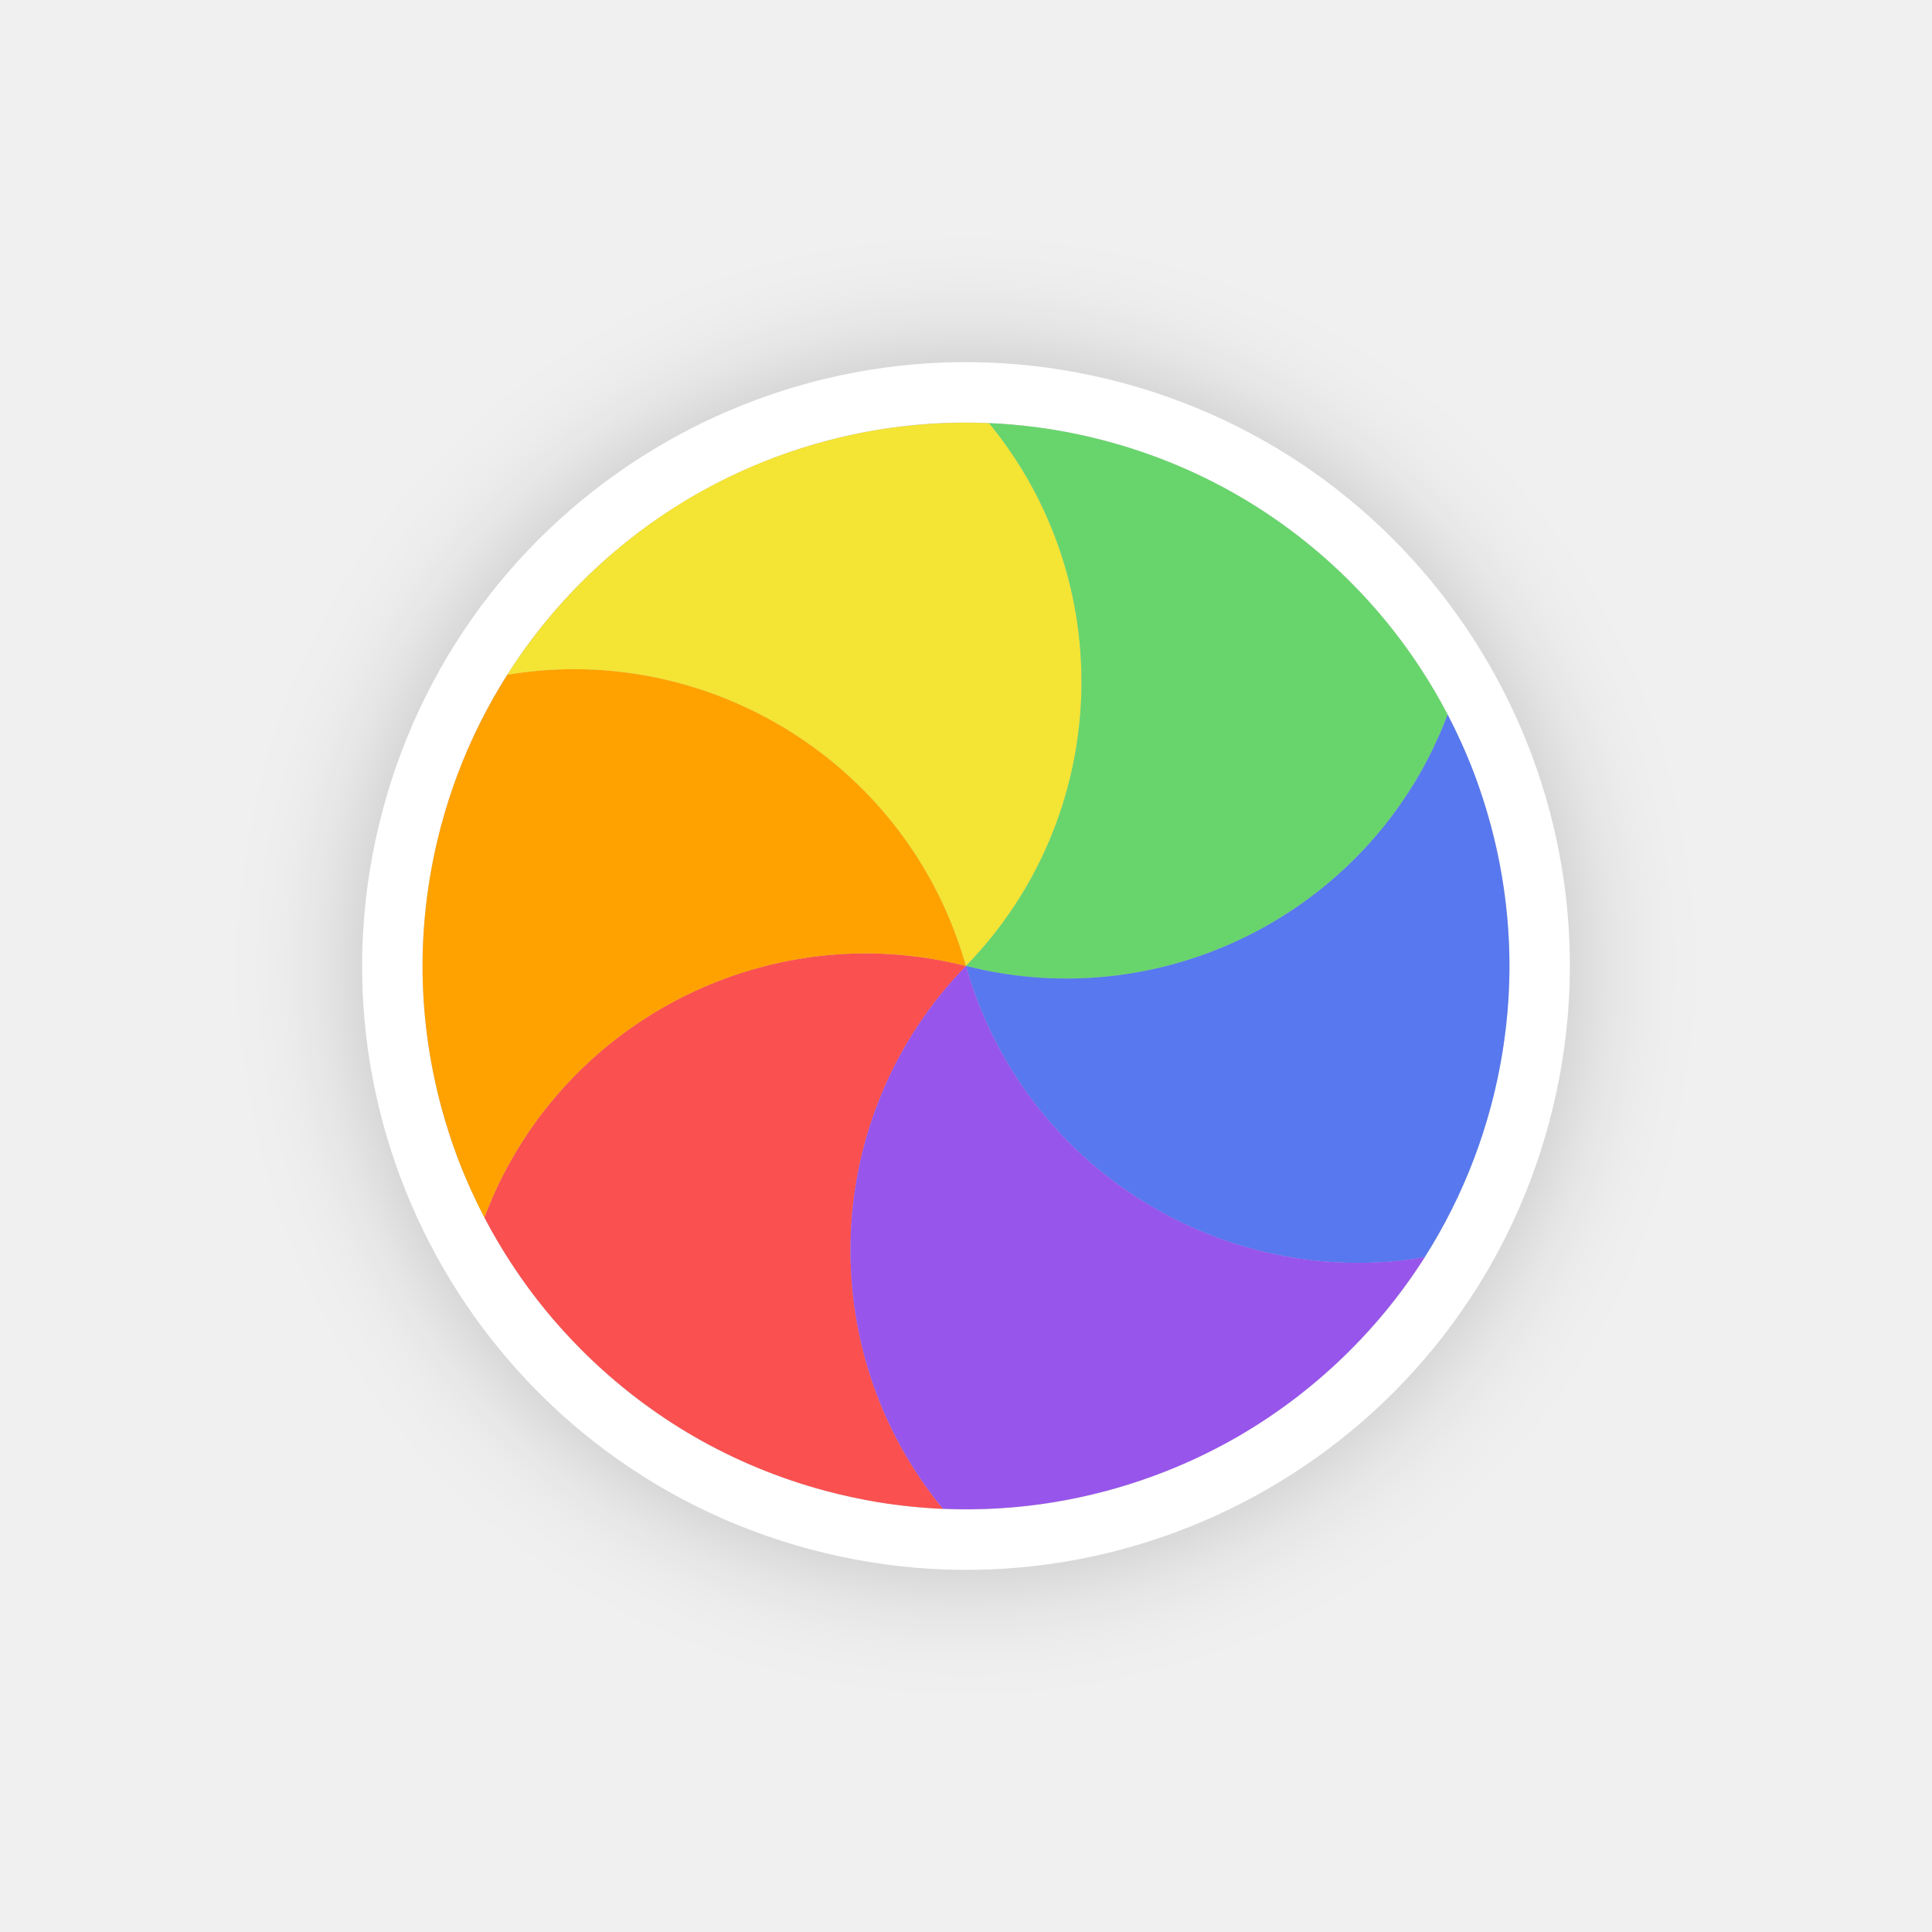
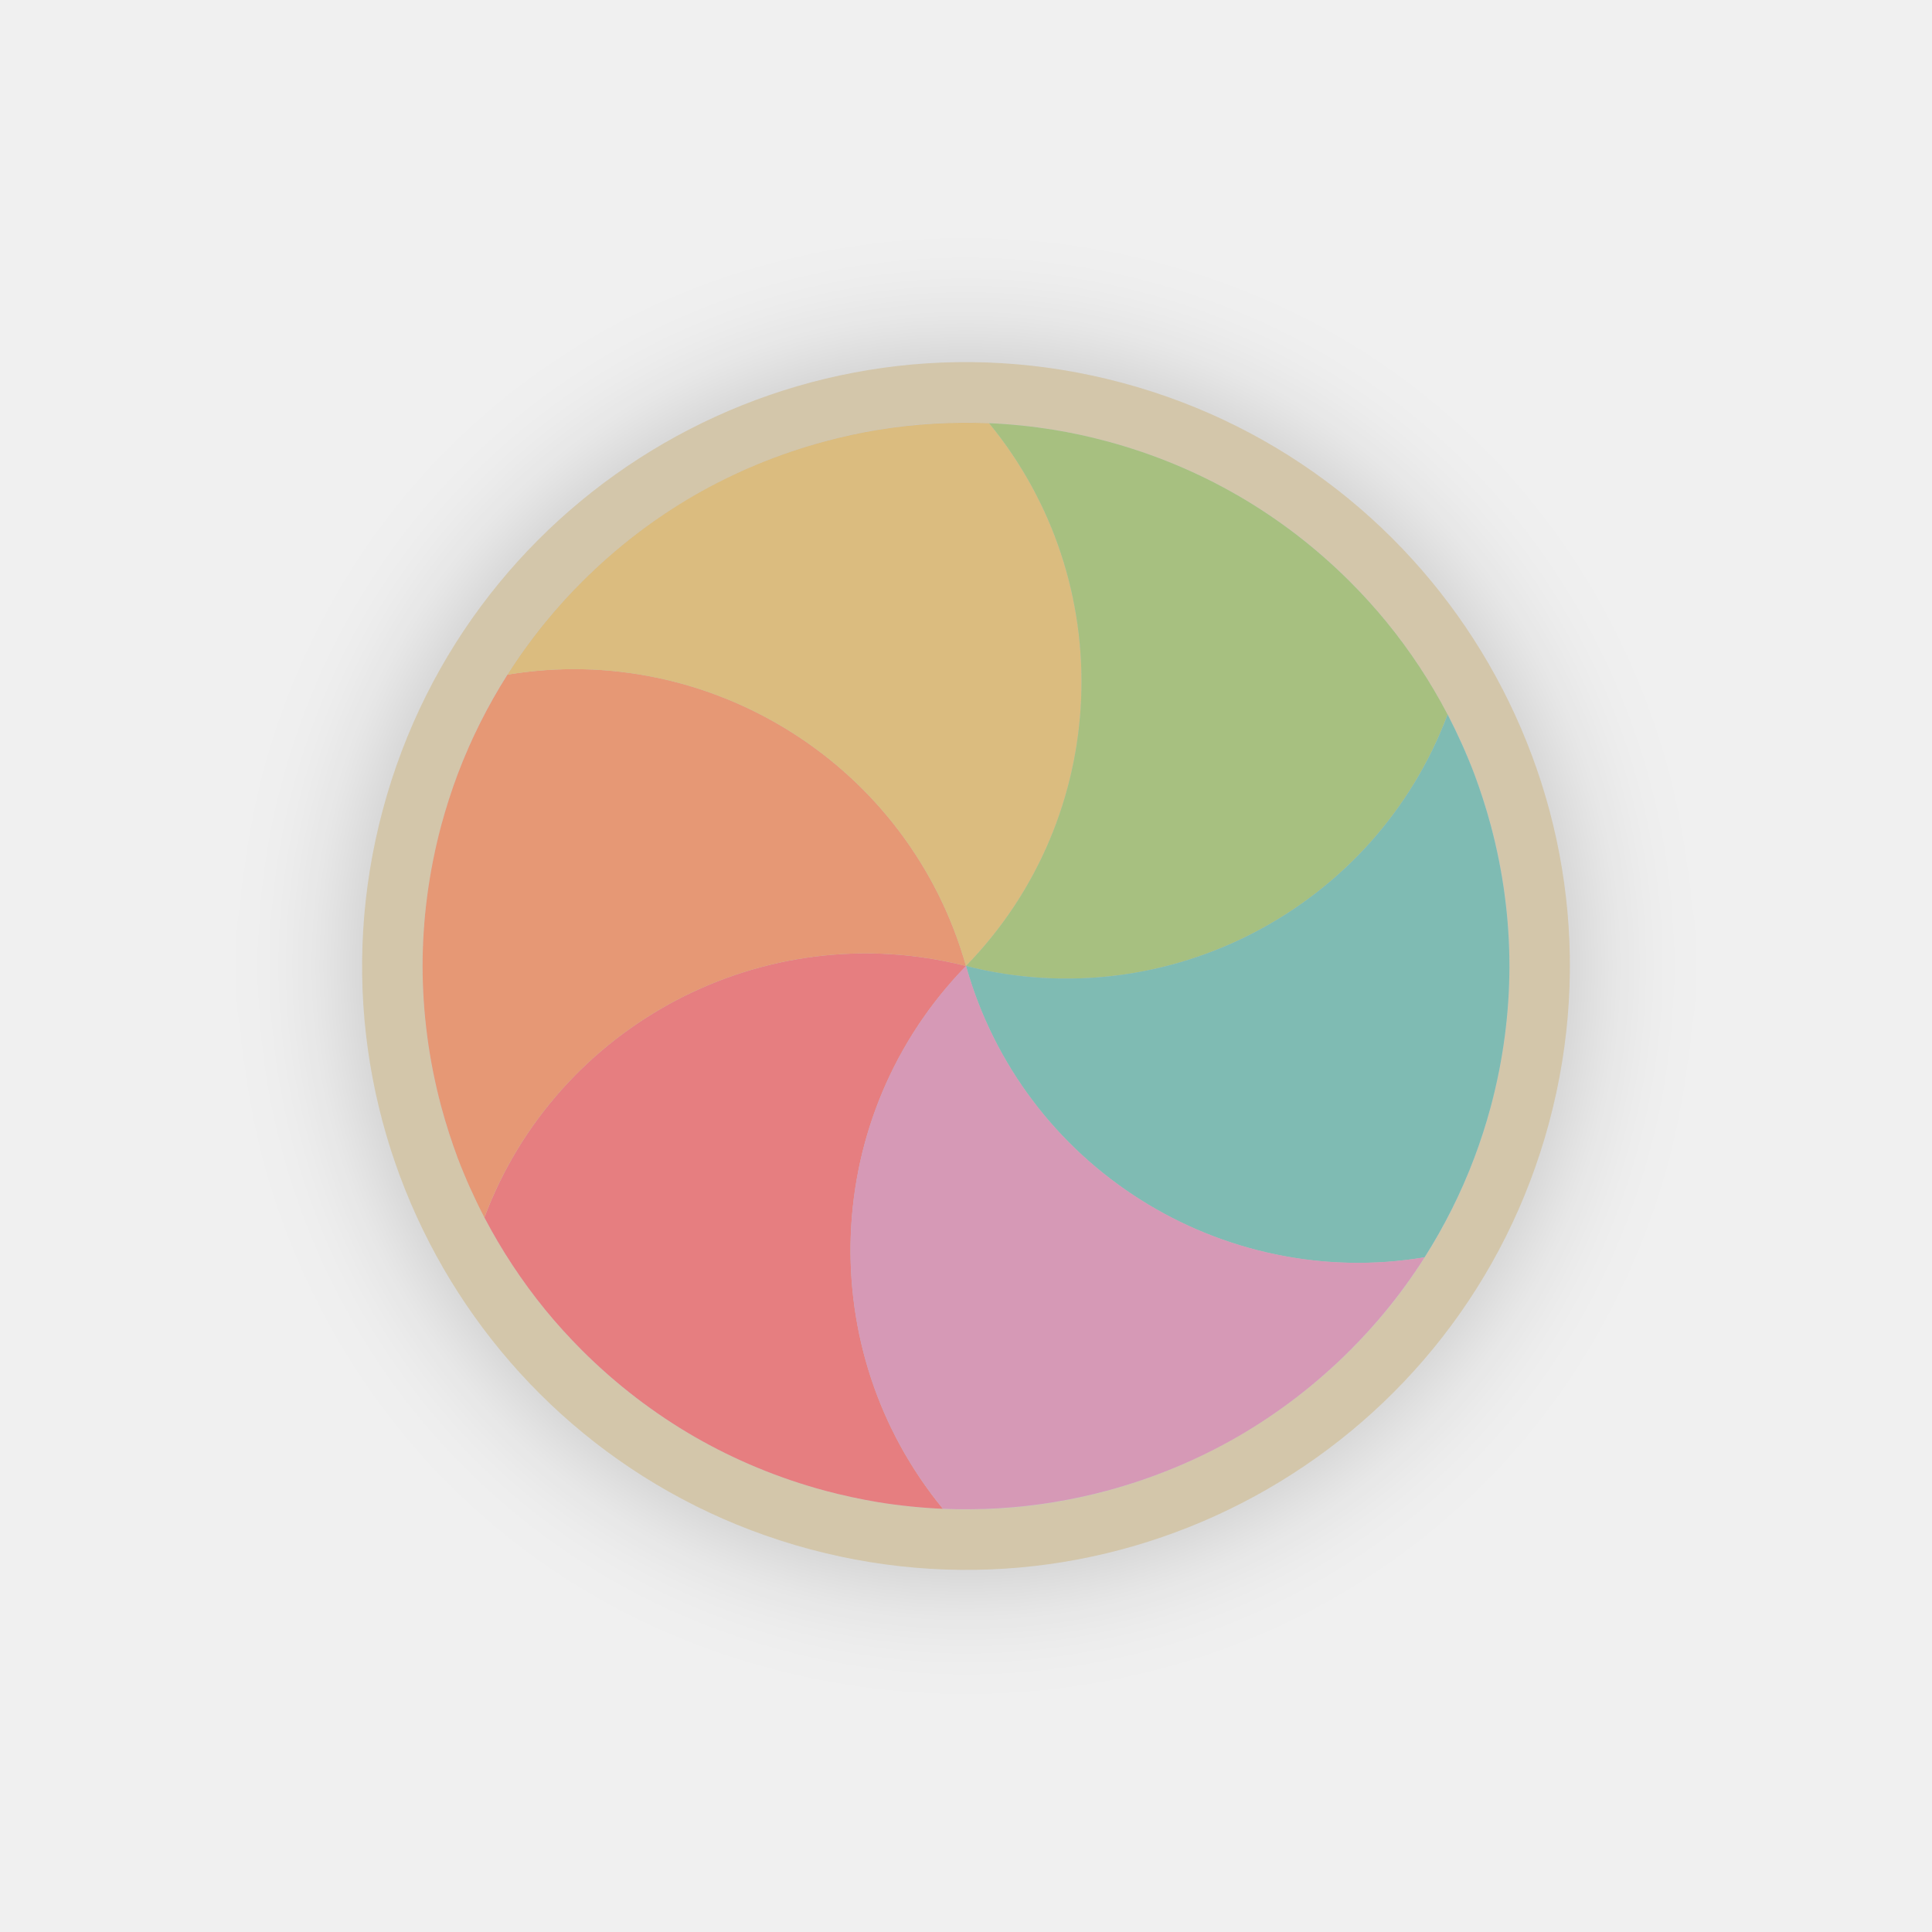
<svg xmlns="http://www.w3.org/2000/svg" width="32" height="32" viewBox="0 0 32 32" fill="none">
  <g filter="url(#filter0_d_182_7433)">
-     <circle cx="16" cy="16" r="9.5" transform="rotate(-165 16 16)" stroke="white" stroke-linejoin="round" />
-     <path d="M15.619 24.991C15.262 24.975 14.905 24.939 14.551 24.882C14.258 24.833 13.964 24.77 13.671 24.692C12.893 24.483 12.166 24.179 11.5 23.795C10.834 23.41 10.207 22.932 9.637 22.363C9.423 22.148 9.221 21.926 9.033 21.696C8.645 21.221 8.307 20.707 8.023 20.165C9.218 16.977 12.643 15.147 16.001 16C13.584 18.481 13.457 22.362 15.619 24.991Z" fill="#FB5050" />
-     <path d="M8.023 20.165C7.858 19.848 7.711 19.521 7.583 19.186C7.479 18.908 7.387 18.622 7.308 18.329C7.1 17.551 7 16.769 6.999 16C7 15.231 7.1 14.449 7.308 13.671C7.387 13.378 7.479 13.092 7.584 12.814C7.801 12.241 8.077 11.691 8.405 11.174C11.763 10.616 15.06 12.666 16 16C12.643 15.148 9.219 16.978 8.023 20.165Z" fill="#FFA200" />
-     <path d="M8.404 11.175C8.596 10.872 8.806 10.582 9.033 10.304C9.221 10.074 9.422 9.851 9.637 9.637C10.207 9.067 10.834 8.59 11.499 8.205C12.166 7.821 12.893 7.516 13.671 7.308C13.964 7.229 14.257 7.166 14.55 7.118C15.156 7.02 15.77 6.984 16.382 7.009C18.544 9.638 18.417 13.519 15.999 16C15.059 12.667 11.762 10.616 8.404 11.175Z" fill="#F4E434" />
-     <path d="M16.381 7.009C16.738 7.024 17.095 7.061 17.449 7.118C17.742 7.166 18.036 7.229 18.329 7.308C19.107 7.516 19.834 7.821 20.5 8.205C21.166 8.59 21.793 9.067 22.363 9.637C22.577 9.851 22.779 10.074 22.967 10.304C23.355 10.779 23.693 11.292 23.977 11.835C22.782 15.022 19.357 16.853 15.999 16C18.416 13.518 18.544 9.638 16.381 7.009Z" fill="#68D56C" />
-     <path d="M23.977 11.834C24.142 12.152 24.289 12.479 24.417 12.814C24.521 13.092 24.613 13.378 24.692 13.671C24.9 14.449 25 15.23 25.001 16C25 16.769 24.9 17.551 24.692 18.329C24.613 18.622 24.521 18.907 24.416 19.185C24.199 19.759 23.923 20.309 23.595 20.826C20.237 21.384 16.94 19.333 16 15.999C19.357 16.852 22.782 15.021 23.977 11.834Z" fill="#5778EE" />
-     <path d="M23.596 20.825C23.404 21.127 23.194 21.418 22.967 21.696C22.779 21.926 22.578 22.148 22.363 22.363C21.794 22.932 21.166 23.41 20.501 23.795C19.834 24.179 19.107 24.483 18.329 24.692C18.036 24.77 17.743 24.833 17.45 24.881C16.844 24.98 16.23 25.016 15.618 24.99C13.456 22.362 13.583 18.48 16 15.999C16.941 19.333 20.238 21.384 23.596 20.825Z" fill="#9755EC" />
+     <circle cx="16" cy="16" r="9.5" transform="rotate(-165 16 16)" stroke="#D3C6AA" stroke-linejoin="round" />
+     <path d="M15.619 24.991C15.262 24.975 14.905 24.939 14.551 24.882C14.258 24.833 13.964 24.77 13.671 24.692C12.893 24.483 12.166 24.179 11.5 23.795C10.834 23.41 10.207 22.932 9.637 22.363C9.423 22.148 9.221 21.926 9.033 21.696C8.645 21.221 8.307 20.707 8.023 20.165C9.218 16.977 12.643 15.147 16.001 16C13.584 18.481 13.457 22.362 15.619 24.991Z" fill="#E67E80" />
+     <path d="M8.023 20.165C7.858 19.848 7.711 19.521 7.583 19.186C7.479 18.908 7.387 18.622 7.308 18.329C7.1 17.551 7 16.769 6.999 16C7 15.231 7.1 14.449 7.308 13.671C7.387 13.378 7.479 13.092 7.584 12.814C7.801 12.241 8.077 11.691 8.405 11.174C11.763 10.616 15.06 12.666 16 16C12.643 15.148 9.219 16.978 8.023 20.165Z" fill="#E69875" />
+     <path d="M8.404 11.175C8.596 10.872 8.806 10.582 9.033 10.304C9.221 10.074 9.422 9.851 9.637 9.637C10.207 9.067 10.834 8.59 11.499 8.205C12.166 7.821 12.893 7.516 13.671 7.308C13.964 7.229 14.257 7.166 14.55 7.118C15.156 7.02 15.77 6.984 16.382 7.009C18.544 9.638 18.417 13.519 15.999 16C15.059 12.667 11.762 10.616 8.404 11.175Z" fill="#DBBC7F" />
+     <path d="M16.381 7.009C16.738 7.024 17.095 7.061 17.449 7.118C17.742 7.166 18.036 7.229 18.329 7.308C19.107 7.516 19.834 7.821 20.5 8.205C21.166 8.59 21.793 9.067 22.363 9.637C22.577 9.851 22.779 10.074 22.967 10.304C23.355 10.779 23.693 11.292 23.977 11.835C22.782 15.022 19.357 16.853 15.999 16C18.416 13.518 18.544 9.638 16.381 7.009Z" fill="#A7C080" />
+     <path d="M23.977 11.834C24.142 12.152 24.289 12.479 24.417 12.814C24.521 13.092 24.613 13.378 24.692 13.671C24.9 14.449 25 15.23 25.001 16C25 16.769 24.9 17.551 24.692 18.329C24.613 18.622 24.521 18.907 24.416 19.185C24.199 19.759 23.923 20.309 23.595 20.826C20.237 21.384 16.94 19.333 16 15.999C19.357 16.852 22.782 15.021 23.977 11.834Z" fill="#7FBBB3" />
+     <path d="M23.596 20.825C23.404 21.127 23.194 21.418 22.967 21.696C22.779 21.926 22.578 22.148 22.363 22.363C21.794 22.932 21.166 23.41 20.501 23.795C19.834 24.179 19.107 24.483 18.329 24.692C18.036 24.77 17.743 24.833 17.45 24.881C16.844 24.98 16.23 25.016 15.618 24.99C13.456 22.362 13.583 18.48 16 15.999C16.941 19.333 20.238 21.384 23.596 20.825Z" fill="#D699B6" />
  </g>
  <defs>
    <filter id="filter0_d_182_7433" x="-2" y="-2" width="36" height="36" filterUnits="userSpaceOnUse" color-interpolation-filters="sRGB">
      <feFlood flood-opacity="0" result="BackgroundImageFix" />
      <feColorMatrix in="SourceAlpha" type="matrix" values="0 0 0 0 0 0 0 0 0 0 0 0 0 0 0 0 0 0 127 0" result="hardAlpha" />
      <feOffset />
      <feGaussianBlur stdDeviation="1" />
      <feColorMatrix type="matrix" values="0 0 0 0 0 0 0 0 0 0 0 0 0 0 0 0 0 0 0.2 0" />
      <feBlend mode="normal" in2="BackgroundImageFix" result="effect1_dropShadow_182_7433" />
      <feBlend mode="normal" in="SourceGraphic" in2="effect1_dropShadow_182_7433" result="shape" />
    </filter>
  </defs>
</svg>
